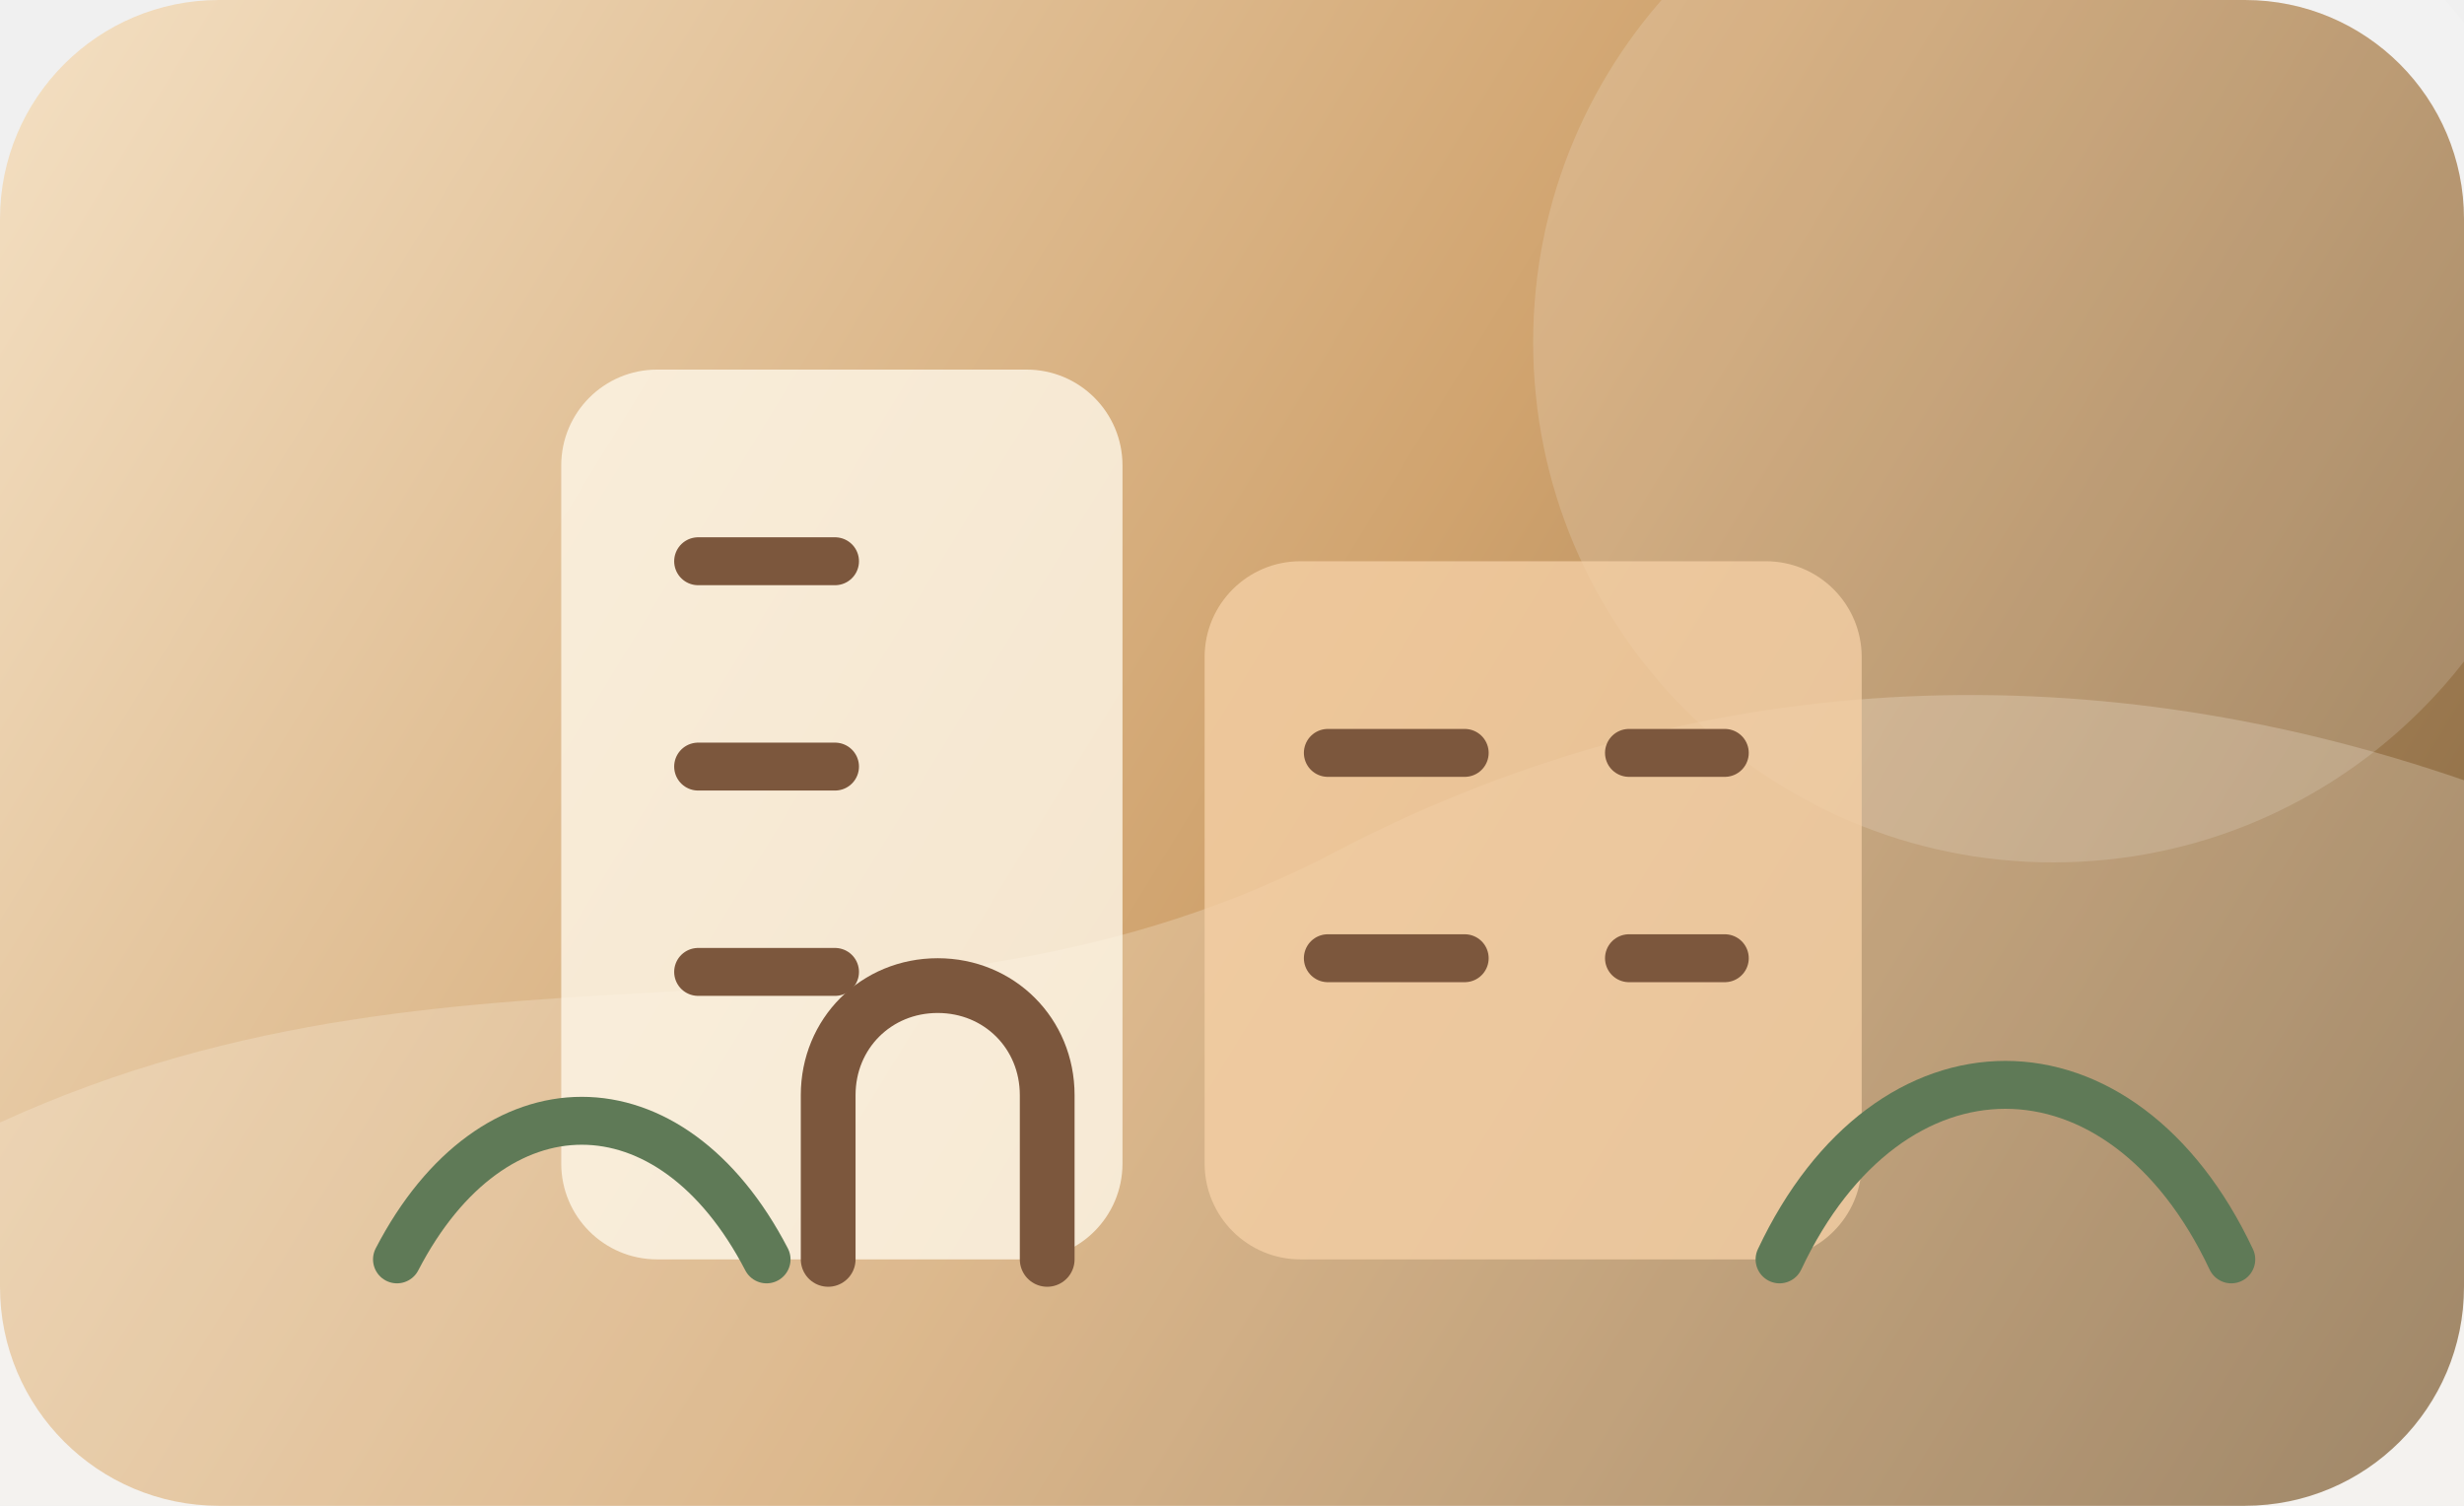
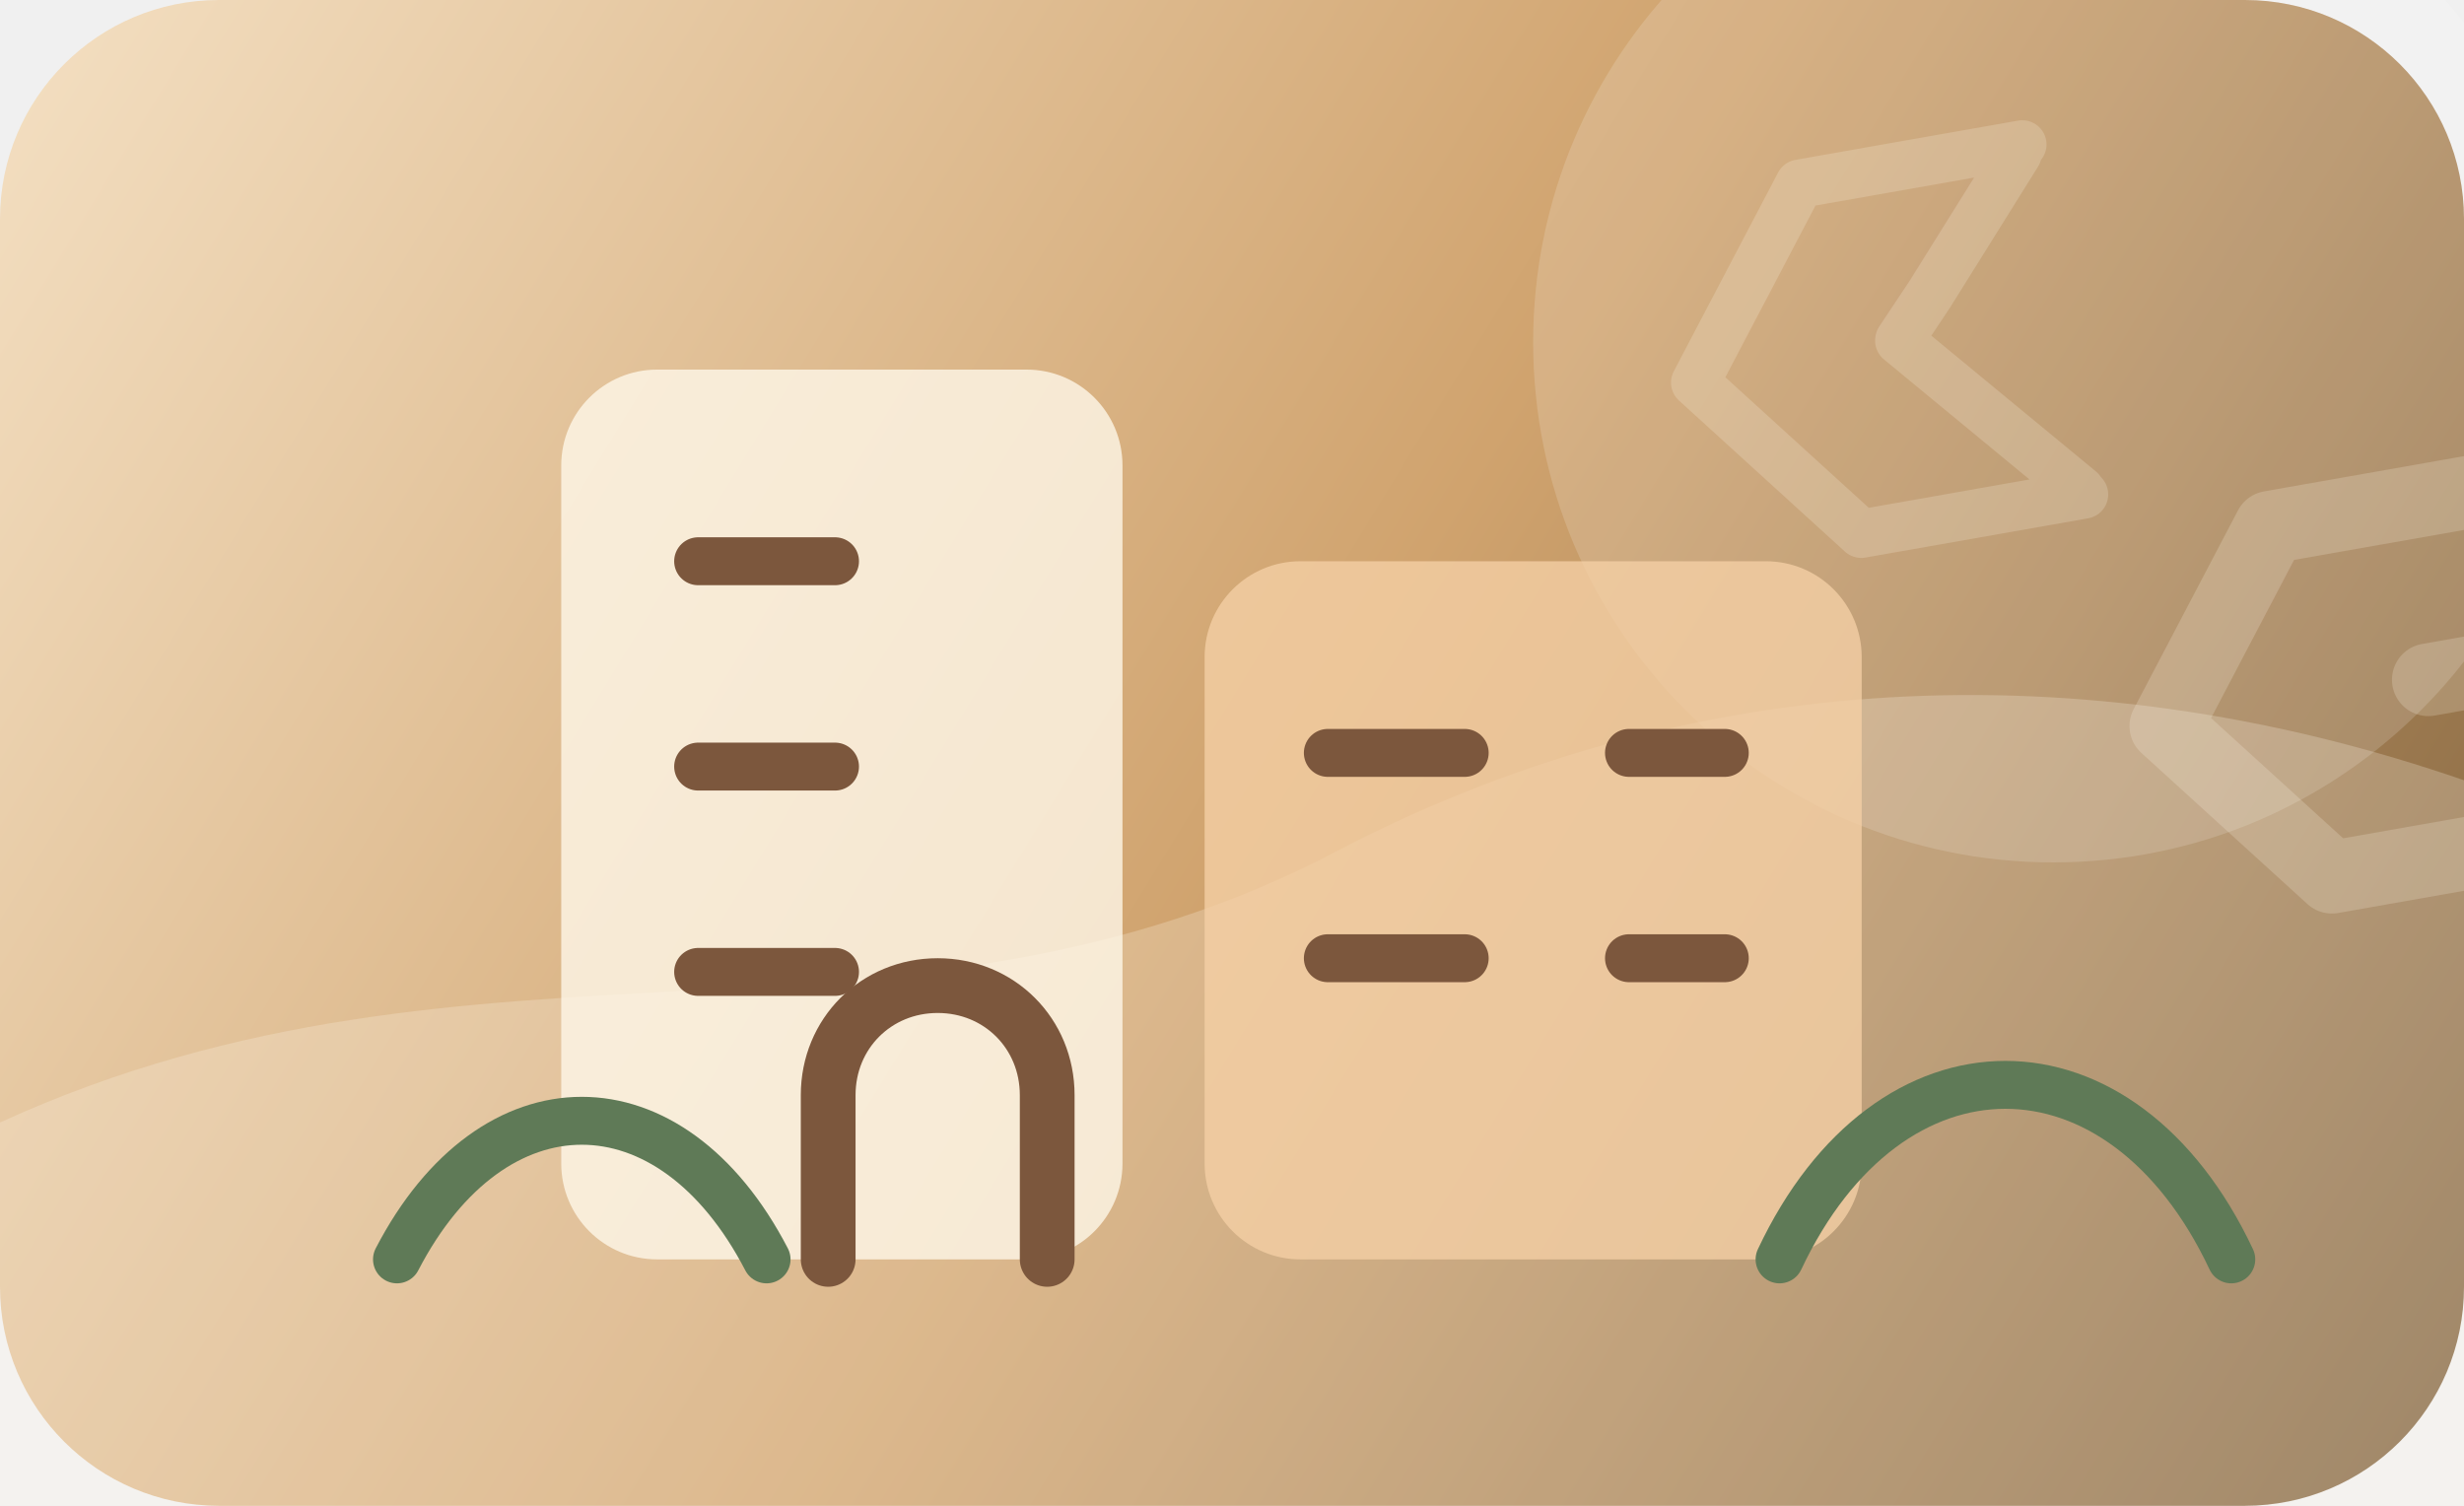
<svg xmlns="http://www.w3.org/2000/svg" width="360" height="220" viewBox="0 0 360 220" fill="none">
  <rect width="360" height="220" rx="32" fill="url(#apartments_bg)" />
  <circle cx="300" cy="50" r="76" fill="#FFFFFF" fill-opacity="0.16" />
  <path d="M0 164C70 132 132 158 196 124C250 96 308 96 360 114V220H0V164Z" fill="#FFF8EA" fill-opacity="0.24" />
  <rect x="82" y="54" width="82" height="130" rx="14" fill="#FFF8EA" fill-opacity="0.78" />
  <rect x="176" y="82" width="96" height="102" rx="14" fill="#F4CFA6" fill-opacity="0.78" />
  <path d="M102 82H122M102 112H122M102 142H122M194 110H214M194 140H214M238 110H252M238 140H252" stroke="#7C573D" stroke-width="7" stroke-linecap="round" />
  <path d="M121 184V160C121 151 128 144 137 144C146 144 153 151 153 160V184" stroke="#7C573D" stroke-width="8" stroke-linecap="round" />
  <path d="M58 184C72 157 98 157 112 184" stroke="#5F7A57" stroke-width="7" stroke-linecap="round" />
  <path d="M260 184C276 150 310 150 326 184" stroke="#5F7A57" stroke-width="7" stroke-linecap="round" />
+   <g opacity="0.20" transform="translate(216 -10) rotate(-10 70 50) scale(1.18)">
+     <path d="M70 28H42L25 50L42 72H70M50.788 49.279L69.663 71.394M69.212 29.038L55.524 44.251L50.827 49.171" stroke="#FFF8EA" stroke-width="6" stroke-linejoin="round" stroke-linecap="round" fill="none" />
+     <g transform="translate(50 52)">
+       <path d="M70 28H42L25 50L42 72H70M58 50H80" stroke="#FFF8EA" stroke-width="9" stroke-linejoin="round" stroke-linecap="round" fill="none" />
+       <circle cx="80" cy="50" r="4.5" fill="#FFF8EA" />
+     </g>
+   </g>
  <defs>
    <linearGradient id="apartments_bg" x1="0" y1="0" x2="360" y2="220" gradientUnits="userSpaceOnUse">
      <stop stop-color="#F4E0C3" />
      <stop offset="0.52" stop-color="#D0A36E" />
      <stop offset="1" stop-color="#80633F" />
    </linearGradient>
  </defs>
</svg>
